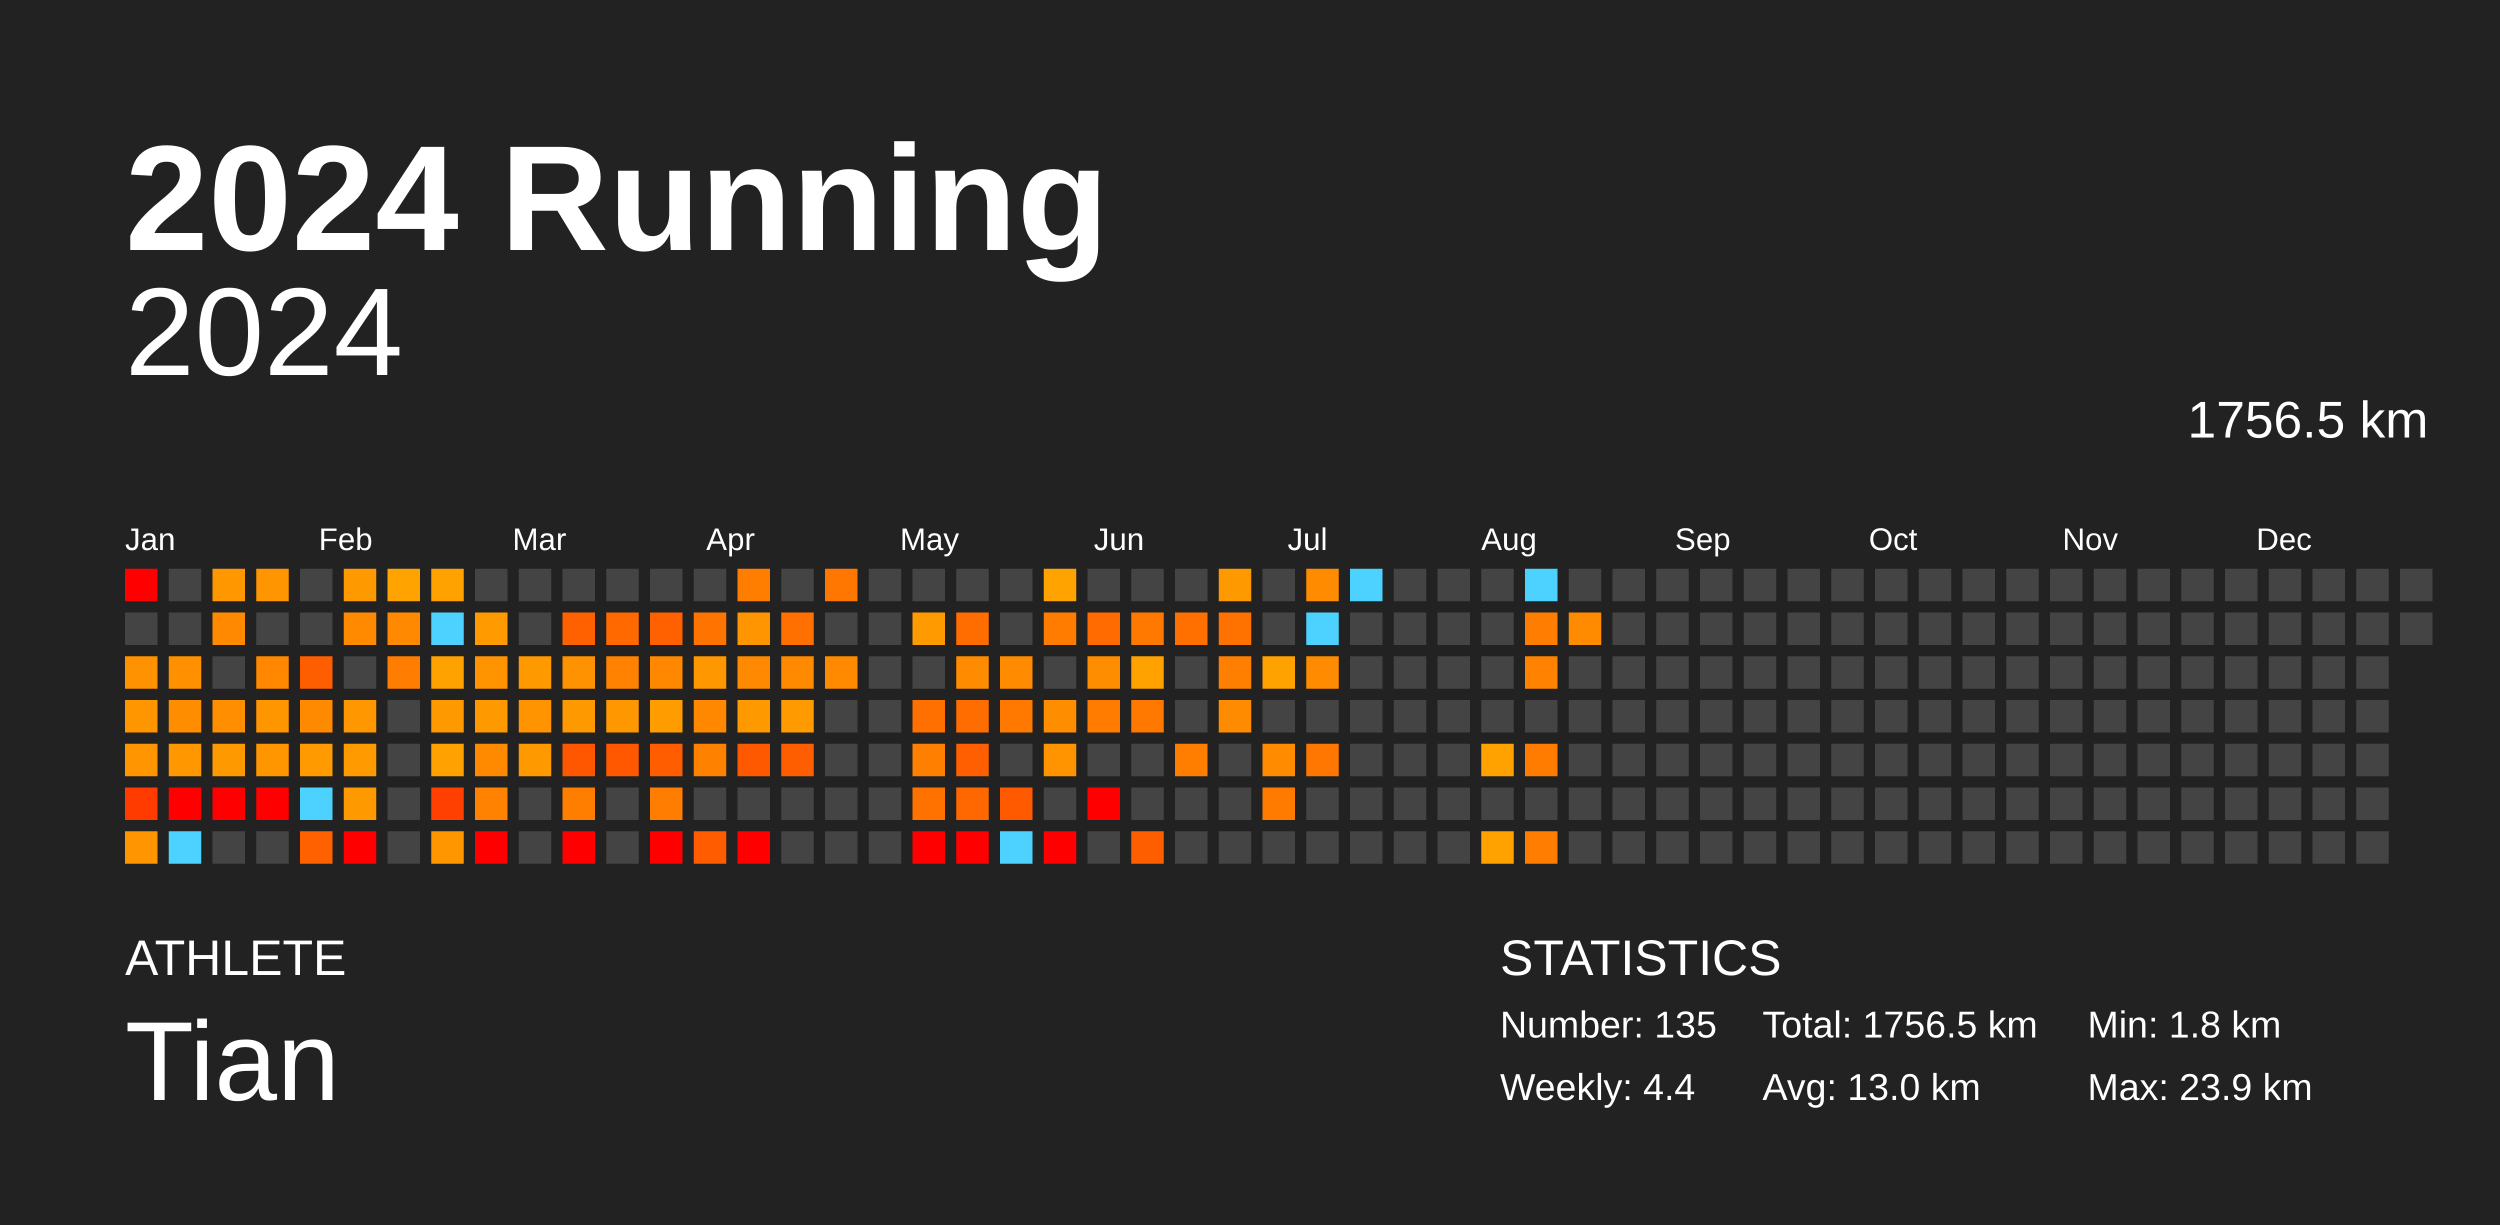
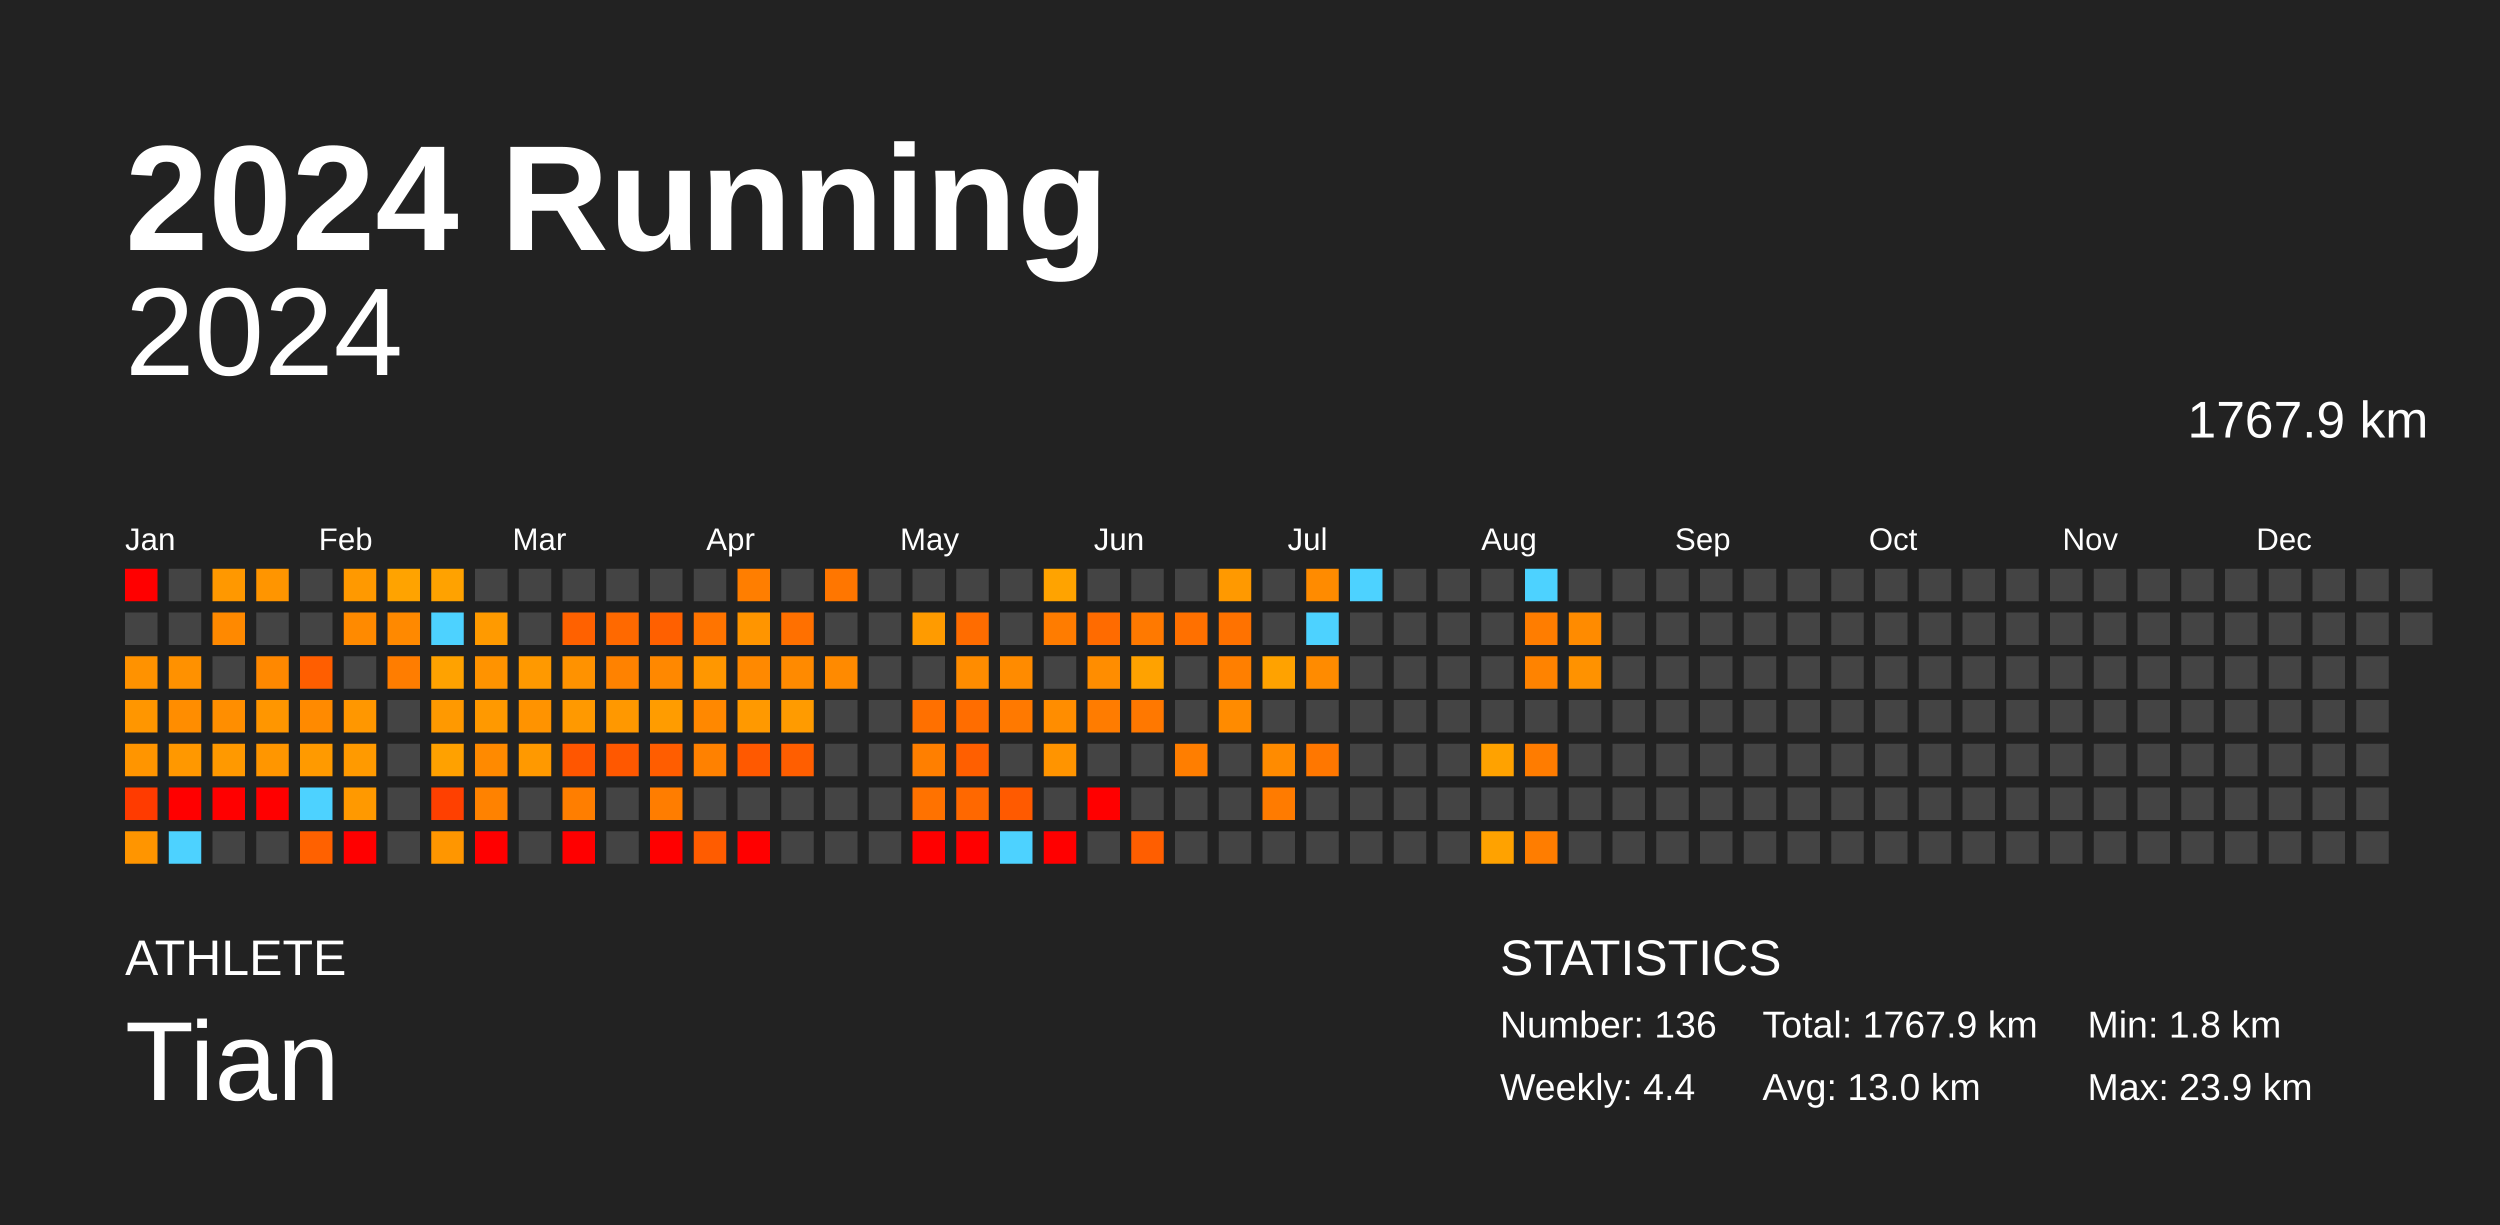
<svg xmlns="http://www.w3.org/2000/svg" baseProfile="full" height="98mm" version="1.1" viewBox="0,0,200,98" width="200mm">
  <defs />
  <rect fill="#222222" height="98" width="200" x="0" y="0" />
  <text fill="#FFFFFF" style="font-size:12px; font-family:Arial; font-weight:bold;" x="10" y="20">2024 Running</text>
  <text fill="#FFFFFF" style="font-size:4px; font-family:Arial" x="10" y="78">ATHLETE</text>
  <text fill="#FFFFFF" style="font-size:9px; font-family:Arial" x="10" y="88">Tian</text>
  <text fill="#FFFFFF" style="font-size:4px; font-family:Arial" x="120" y="78">STATISTICS</text>
-   <text fill="#FFFFFF" style="font-size:3px; font-family:Arial" x="120" y="83">Number: 135</text>
+   <text fill="#FFFFFF" style="font-size:3px; font-family:Arial" x="120" y="83">Number: 136</text>
  <text fill="#FFFFFF" style="font-size:3px; font-family:Arial" x="120" y="88">Weekly: 4.4</text>
-   <text fill="#FFFFFF" style="font-size:3px; font-family:Arial" x="141" y="83">Total: 1756.5 km</text>
+   <text fill="#FFFFFF" style="font-size:3px; font-family:Arial" x="141" y="83">Total: 1767.9 km</text>
  <text fill="#FFFFFF" style="font-size:3px; font-family:Arial" x="141" y="88">Avg: 13.0 km</text>
  <text fill="#FFFFFF" style="font-size:3px; font-family:Arial" x="167" y="83">Min: 1.8 km</text>
  <text fill="#FFFFFF" style="font-size:3px; font-family:Arial" x="167" y="88">Max: 23.9 km</text>
  <text alignment-baseline="hanging" fill="#FFFFFF" style="font-size:10.0px; font-family:Arial;" x="10" y="30">2024</text>
-   <text alignment-baseline="hanging" fill="#FFFFFF" style="font-size:4.125px; font-family:Arial;" x="175" y="35">1756.5 km</text>
+   <text alignment-baseline="hanging" fill="#FFFFFF" style="font-size:4.125px; font-family:Arial;" x="175" y="35">1767.9 km</text>
  <text fill="#FFFFFF" style="font-size:2.5px; font-family:Arial" x="10.0" y="44">Jan</text>
  <text fill="#FFFFFF" style="font-size:2.5px; font-family:Arial" x="25.5" y="44">Feb</text>
  <text fill="#FFFFFF" style="font-size:2.5px; font-family:Arial" x="41.0" y="44">Mar</text>
  <text fill="#FFFFFF" style="font-size:2.5px; font-family:Arial" x="56.5" y="44">Apr</text>
  <text fill="#FFFFFF" style="font-size:2.5px; font-family:Arial" x="72.0" y="44">May</text>
  <text fill="#FFFFFF" style="font-size:2.5px; font-family:Arial" x="87.5" y="44">Jun</text>
  <text fill="#FFFFFF" style="font-size:2.5px; font-family:Arial" x="103.0" y="44">Jul</text>
  <text fill="#FFFFFF" style="font-size:2.5px; font-family:Arial" x="118.5" y="44">Aug</text>
  <text fill="#FFFFFF" style="font-size:2.5px; font-family:Arial" x="134.0" y="44">Sep</text>
  <text fill="#FFFFFF" style="font-size:2.5px; font-family:Arial" x="149.5" y="44">Oct</text>
  <text fill="#FFFFFF" style="font-size:2.5px; font-family:Arial" x="165.0" y="44">Nov</text>
  <text fill="#FFFFFF" style="font-size:2.5px; font-family:Arial" x="180.5" y="44">Dec</text>
  <rect fill="red" height="2.6" width="2.6" x="10.0" y="45.5" />
  <rect fill="#444444" height="2.6" width="2.6" x="10.0" y="49.0" />
  <rect fill="#ff9200" height="2.6" width="2.6" x="10.0" y="52.5" />
  <rect fill="#ff9600" height="2.6" width="2.6" x="10.0" y="56.0" />
  <rect fill="#ff9500" height="2.6" width="2.6" x="10.0" y="59.5" />
  <rect fill="#ff3b00" height="2.6" width="2.6" x="10.0" y="63.0" />
  <rect fill="#ff9500" height="2.6" width="2.6" x="10.0" y="66.5" />
  <rect fill="#444444" height="2.6" width="2.6" x="13.5" y="45.5" />
  <rect fill="#444444" height="2.6" width="2.6" x="13.5" y="49.0" />
  <rect fill="#ff9100" height="2.6" width="2.6" x="13.5" y="52.5" />
  <rect fill="#ff8d00" height="2.6" width="2.6" x="13.5" y="56.0" />
  <rect fill="#ff9800" height="2.6" width="2.6" x="13.5" y="59.5" />
  <rect fill="red" height="2.6" width="2.6" x="13.5" y="63.0" />
  <rect fill="#4dd2ff" height="2.6" width="2.6" x="13.5" y="66.5" />
  <rect fill="#ff9800" height="2.6" width="2.6" x="17.0" y="45.5" />
  <rect fill="#ff8900" height="2.6" width="2.6" x="17.0" y="49.0" />
  <rect fill="#444444" height="2.6" width="2.6" x="17.0" y="52.5" />
  <rect fill="#ff8e00" height="2.6" width="2.6" x="17.0" y="56.0" />
  <rect fill="#ff9900" height="2.6" width="2.6" x="17.0" y="59.5" />
  <rect fill="red" height="2.6" width="2.6" x="17.0" y="63.0" />
  <rect fill="#444444" height="2.6" width="2.6" x="17.0" y="66.5" />
  <rect fill="#ff9500" height="2.6" width="2.6" x="20.5" y="45.5" />
  <rect fill="#444444" height="2.6" width="2.6" x="20.5" y="49.0" />
  <rect fill="#ff8800" height="2.6" width="2.6" x="20.5" y="52.5" />
  <rect fill="#ff9600" height="2.6" width="2.6" x="20.5" y="56.0" />
  <rect fill="#ff9600" height="2.6" width="2.6" x="20.5" y="59.5" />
  <rect fill="red" height="2.6" width="2.6" x="20.5" y="63.0" />
  <rect fill="#444444" height="2.6" width="2.6" x="20.5" y="66.5" />
  <rect fill="#444444" height="2.6" width="2.6" x="24.0" y="45.5" />
  <rect fill="#444444" height="2.6" width="2.6" x="24.0" y="49.0" />
  <rect fill="#ff5e00" height="2.6" width="2.6" x="24.0" y="52.5" />
  <rect fill="#ff8a00" height="2.6" width="2.6" x="24.0" y="56.0" />
  <rect fill="#ff9a00" height="2.6" width="2.6" x="24.0" y="59.5" />
  <rect fill="#4dd2ff" height="2.6" width="2.6" x="24.0" y="63.0" />
  <rect fill="#ff6100" height="2.6" width="2.6" x="24.0" y="66.5" />
  <rect fill="#ff9900" height="2.6" width="2.6" x="27.5" y="45.5" />
  <rect fill="#ff8a00" height="2.6" width="2.6" x="27.5" y="49.0" />
  <rect fill="#444444" height="2.6" width="2.6" x="27.5" y="52.5" />
  <rect fill="#ff9700" height="2.6" width="2.6" x="27.5" y="56.0" />
  <rect fill="#ff9a00" height="2.6" width="2.6" x="27.5" y="59.5" />
  <rect fill="#ff9900" height="2.6" width="2.6" x="27.5" y="63.0" />
  <rect fill="red" height="2.6" width="2.6" x="27.5" y="66.5" />
  <rect fill="#ffa300" height="2.6" width="2.6" x="31.0" y="45.5" />
  <rect fill="#ff8900" height="2.6" width="2.6" x="31.0" y="49.0" />
  <rect fill="#ff7d00" height="2.6" width="2.6" x="31.0" y="52.5" />
  <rect fill="#444444" height="2.6" width="2.6" x="31.0" y="56.0" />
  <rect fill="#444444" height="2.6" width="2.6" x="31.0" y="59.5" />
  <rect fill="#444444" height="2.6" width="2.6" x="31.0" y="63.0" />
  <rect fill="#444444" height="2.6" width="2.6" x="31.0" y="66.5" />
  <rect fill="#ffa200" height="2.6" width="2.6" x="34.5" y="45.5" />
  <rect fill="#4dd2ff" height="2.6" width="2.6" x="34.5" y="49.0" />
  <rect fill="#ffa200" height="2.6" width="2.6" x="34.5" y="52.5" />
  <rect fill="#ff9900" height="2.6" width="2.6" x="34.5" y="56.0" />
  <rect fill="#ffa100" height="2.6" width="2.6" x="34.5" y="59.5" />
  <rect fill="#ff4000" height="2.6" width="2.6" x="34.5" y="63.0" />
  <rect fill="#ff9600" height="2.6" width="2.6" x="34.5" y="66.5" />
  <rect fill="#444444" height="2.6" width="2.6" x="38.0" y="45.5" />
  <rect fill="#ff9a00" height="2.6" width="2.6" x="38.0" y="49.0" />
  <rect fill="#ff9300" height="2.6" width="2.6" x="38.0" y="52.5" />
  <rect fill="#ff9900" height="2.6" width="2.6" x="38.0" y="56.0" />
  <rect fill="#ff8a00" height="2.6" width="2.6" x="38.0" y="59.5" />
  <rect fill="#ff8200" height="2.6" width="2.6" x="38.0" y="63.0" />
  <rect fill="red" height="2.6" width="2.6" x="38.0" y="66.5" />
  <rect fill="#444444" height="2.6" width="2.6" x="41.5" y="45.5" />
  <rect fill="#444444" height="2.6" width="2.6" x="41.5" y="49.0" />
  <rect fill="#ff9900" height="2.6" width="2.6" x="41.5" y="52.5" />
  <rect fill="#ff9300" height="2.6" width="2.6" x="41.5" y="56.0" />
  <rect fill="#ff9900" height="2.6" width="2.6" x="41.5" y="59.5" />
  <rect fill="#444444" height="2.6" width="2.6" x="41.5" y="63.0" />
  <rect fill="#444444" height="2.6" width="2.6" x="41.5" y="66.5" />
  <rect fill="#444444" height="2.6" width="2.6" x="45.0" y="45.5" />
  <rect fill="#ff6100" height="2.6" width="2.6" x="45.0" y="49.0" />
  <rect fill="#ff9200" height="2.6" width="2.6" x="45.0" y="52.5" />
  <rect fill="#ff9900" height="2.6" width="2.6" x="45.0" y="56.0" />
  <rect fill="#ff5600" height="2.6" width="2.6" x="45.0" y="59.5" />
  <rect fill="#ff7e00" height="2.6" width="2.6" x="45.0" y="63.0" />
  <rect fill="red" height="2.6" width="2.6" x="45.0" y="66.5" />
  <rect fill="#444444" height="2.6" width="2.6" x="48.5" y="45.5" />
  <rect fill="#ff6900" height="2.6" width="2.6" x="48.5" y="49.0" />
  <rect fill="#ff8200" height="2.6" width="2.6" x="48.5" y="52.5" />
  <rect fill="#ff9800" height="2.6" width="2.6" x="48.5" y="56.0" />
  <rect fill="#ff5800" height="2.6" width="2.6" x="48.5" y="59.5" />
  <rect fill="#444444" height="2.6" width="2.6" x="48.5" y="63.0" />
  <rect fill="#444444" height="2.6" width="2.6" x="48.5" y="66.5" />
  <rect fill="#444444" height="2.6" width="2.6" x="52.0" y="45.5" />
  <rect fill="#ff6000" height="2.6" width="2.6" x="52.0" y="49.0" />
  <rect fill="#ff8800" height="2.6" width="2.6" x="52.0" y="52.5" />
  <rect fill="#ff9c00" height="2.6" width="2.6" x="52.0" y="56.0" />
  <rect fill="#ff5d00" height="2.6" width="2.6" x="52.0" y="59.5" />
  <rect fill="#ff7d00" height="2.6" width="2.6" x="52.0" y="63.0" />
  <rect fill="red" height="2.6" width="2.6" x="52.0" y="66.5" />
  <rect fill="#444444" height="2.6" width="2.6" x="55.5" y="45.5" />
  <rect fill="#ff7400" height="2.6" width="2.6" x="55.5" y="49.0" />
  <rect fill="#ff9700" height="2.6" width="2.6" x="55.5" y="52.5" />
  <rect fill="#ff8800" height="2.6" width="2.6" x="55.5" y="56.0" />
  <rect fill="#ff8100" height="2.6" width="2.6" x="55.5" y="59.5" />
  <rect fill="#444444" height="2.6" width="2.6" x="55.5" y="63.0" />
  <rect fill="#ff5c00" height="2.6" width="2.6" x="55.5" y="66.5" />
  <rect fill="#ff7e00" height="2.6" width="2.6" x="59.0" y="45.5" />
  <rect fill="#ff9500" height="2.6" width="2.6" x="59.0" y="49.0" />
  <rect fill="#ff8900" height="2.6" width="2.6" x="59.0" y="52.5" />
  <rect fill="#ff9900" height="2.6" width="2.6" x="59.0" y="56.0" />
  <rect fill="#ff5900" height="2.6" width="2.6" x="59.0" y="59.5" />
  <rect fill="#444444" height="2.6" width="2.6" x="59.0" y="63.0" />
  <rect fill="red" height="2.6" width="2.6" x="59.0" y="66.5" />
  <rect fill="#444444" height="2.6" width="2.6" x="62.5" y="45.5" />
  <rect fill="#ff7000" height="2.6" width="2.6" x="62.5" y="49.0" />
  <rect fill="#ff8a00" height="2.6" width="2.6" x="62.5" y="52.5" />
  <rect fill="#ff9b00" height="2.6" width="2.6" x="62.5" y="56.0" />
  <rect fill="#ff5e00" height="2.6" width="2.6" x="62.5" y="59.5" />
  <rect fill="#444444" height="2.6" width="2.6" x="62.5" y="63.0" />
  <rect fill="#444444" height="2.6" width="2.6" x="62.5" y="66.5" />
  <rect fill="#ff7600" height="2.6" width="2.6" x="66.0" y="45.5" />
  <rect fill="#444444" height="2.6" width="2.6" x="66.0" y="49.0" />
  <rect fill="#ff8a00" height="2.6" width="2.6" x="66.0" y="52.5" />
  <rect fill="#444444" height="2.6" width="2.6" x="66.0" y="56.0" />
  <rect fill="#444444" height="2.6" width="2.6" x="66.0" y="59.5" />
  <rect fill="#444444" height="2.6" width="2.6" x="66.0" y="63.0" />
  <rect fill="#444444" height="2.6" width="2.6" x="66.0" y="66.5" />
  <rect fill="#444444" height="2.6" width="2.6" x="69.5" y="45.5" />
  <rect fill="#444444" height="2.6" width="2.6" x="69.5" y="49.0" />
  <rect fill="#444444" height="2.6" width="2.6" x="69.5" y="52.5" />
  <rect fill="#444444" height="2.6" width="2.6" x="69.5" y="56.0" />
  <rect fill="#444444" height="2.6" width="2.6" x="69.5" y="59.5" />
  <rect fill="#444444" height="2.6" width="2.6" x="69.5" y="63.0" />
  <rect fill="#444444" height="2.6" width="2.6" x="69.5" y="66.5" />
  <rect fill="#444444" height="2.6" width="2.6" x="73.0" y="45.5" />
  <rect fill="#ff9b00" height="2.6" width="2.6" x="73.0" y="49.0" />
  <rect fill="#444444" height="2.6" width="2.6" x="73.0" y="52.5" />
  <rect fill="#ff7000" height="2.6" width="2.6" x="73.0" y="56.0" />
  <rect fill="#ff7f00" height="2.6" width="2.6" x="73.0" y="59.5" />
  <rect fill="#ff7200" height="2.6" width="2.6" x="73.0" y="63.0" />
  <rect fill="red" height="2.6" width="2.6" x="73.0" y="66.5" />
  <rect fill="#444444" height="2.6" width="2.6" x="76.5" y="45.5" />
  <rect fill="#ff6c00" height="2.6" width="2.6" x="76.5" y="49.0" />
  <rect fill="#ff8c00" height="2.6" width="2.6" x="76.5" y="52.5" />
  <rect fill="#ff6d00" height="2.6" width="2.6" x="76.5" y="56.0" />
  <rect fill="#ff5f00" height="2.6" width="2.6" x="76.5" y="59.5" />
  <rect fill="#ff6800" height="2.6" width="2.6" x="76.5" y="63.0" />
  <rect fill="red" height="2.6" width="2.6" x="76.5" y="66.5" />
  <rect fill="#444444" height="2.6" width="2.6" x="80.0" y="45.5" />
  <rect fill="#444444" height="2.6" width="2.6" x="80.0" y="49.0" />
  <rect fill="#ff8b00" height="2.6" width="2.6" x="80.0" y="52.5" />
  <rect fill="#ff7900" height="2.6" width="2.6" x="80.0" y="56.0" />
  <rect fill="#444444" height="2.6" width="2.6" x="80.0" y="59.5" />
  <rect fill="#ff5a00" height="2.6" width="2.6" x="80.0" y="63.0" />
  <rect fill="#4dd2ff" height="2.6" width="2.6" x="80.0" y="66.5" />
  <rect fill="#ffa300" height="2.6" width="2.6" x="83.5" y="45.5" />
  <rect fill="#ff7c00" height="2.6" width="2.6" x="83.5" y="49.0" />
  <rect fill="#444444" height="2.6" width="2.6" x="83.5" y="52.5" />
  <rect fill="#ff8d00" height="2.6" width="2.6" x="83.5" y="56.0" />
  <rect fill="#ff9400" height="2.6" width="2.6" x="83.5" y="59.5" />
  <rect fill="#444444" height="2.6" width="2.6" x="83.5" y="63.0" />
  <rect fill="red" height="2.6" width="2.6" x="83.5" y="66.5" />
  <rect fill="#444444" height="2.6" width="2.6" x="87.0" y="45.5" />
  <rect fill="#ff6b00" height="2.6" width="2.6" x="87.0" y="49.0" />
  <rect fill="#ff8d00" height="2.6" width="2.6" x="87.0" y="52.5" />
  <rect fill="#ff7c00" height="2.6" width="2.6" x="87.0" y="56.0" />
  <rect fill="#444444" height="2.6" width="2.6" x="87.0" y="59.5" />
  <rect fill="red" height="2.6" width="2.6" x="87.0" y="63.0" />
  <rect fill="#444444" height="2.6" width="2.6" x="87.0" y="66.5" />
  <rect fill="#444444" height="2.6" width="2.6" x="90.5" y="45.5" />
  <rect fill="#ff7900" height="2.6" width="2.6" x="90.5" y="49.0" />
  <rect fill="#ffa200" height="2.6" width="2.6" x="90.5" y="52.5" />
  <rect fill="#ff7800" height="2.6" width="2.6" x="90.5" y="56.0" />
  <rect fill="#444444" height="2.6" width="2.6" x="90.5" y="59.5" />
  <rect fill="#444444" height="2.6" width="2.6" x="90.5" y="63.0" />
  <rect fill="#ff5e00" height="2.6" width="2.6" x="90.5" y="66.5" />
  <rect fill="#444444" height="2.6" width="2.6" x="94.0" y="45.5" />
  <rect fill="#ff7000" height="2.6" width="2.6" x="94.0" y="49.0" />
  <rect fill="#444444" height="2.6" width="2.6" x="94.0" y="52.5" />
  <rect fill="#444444" height="2.6" width="2.6" x="94.0" y="56.0" />
  <rect fill="#ff7e00" height="2.6" width="2.6" x="94.0" y="59.5" />
  <rect fill="#444444" height="2.6" width="2.6" x="94.0" y="63.0" />
  <rect fill="#444444" height="2.6" width="2.6" x="94.0" y="66.5" />
  <rect fill="#ff9900" height="2.6" width="2.6" x="97.5" y="45.5" />
  <rect fill="#ff7200" height="2.6" width="2.6" x="97.5" y="49.0" />
  <rect fill="#ff7f00" height="2.6" width="2.6" x="97.5" y="52.5" />
  <rect fill="#ff8b00" height="2.6" width="2.6" x="97.5" y="56.0" />
  <rect fill="#444444" height="2.6" width="2.6" x="97.5" y="59.5" />
  <rect fill="#444444" height="2.6" width="2.6" x="97.5" y="63.0" />
  <rect fill="#444444" height="2.6" width="2.6" x="97.5" y="66.5" />
  <rect fill="#444444" height="2.6" width="2.6" x="101.0" y="45.5" />
  <rect fill="#444444" height="2.6" width="2.6" x="101.0" y="49.0" />
  <rect fill="#ffa200" height="2.6" width="2.6" x="101.0" y="52.5" />
  <rect fill="#444444" height="2.6" width="2.6" x="101.0" y="56.0" />
  <rect fill="#ff8b00" height="2.6" width="2.6" x="101.0" y="59.5" />
  <rect fill="#ff7b00" height="2.6" width="2.6" x="101.0" y="63.0" />
  <rect fill="#444444" height="2.6" width="2.6" x="101.0" y="66.5" />
  <rect fill="#ff8b00" height="2.6" width="2.6" x="104.5" y="45.5" />
  <rect fill="#4dd2ff" height="2.6" width="2.6" x="104.5" y="49.0" />
  <rect fill="#ff8b00" height="2.6" width="2.6" x="104.5" y="52.5" />
  <rect fill="#444444" height="2.6" width="2.6" x="104.5" y="56.0" />
  <rect fill="#ff7700" height="2.6" width="2.6" x="104.5" y="59.5" />
  <rect fill="#444444" height="2.6" width="2.6" x="104.5" y="63.0" />
  <rect fill="#444444" height="2.6" width="2.6" x="104.5" y="66.5" />
  <rect fill="#4dd2ff" height="2.6" width="2.6" x="108.0" y="45.5" />
  <rect fill="#444444" height="2.6" width="2.6" x="108.0" y="49.0" />
  <rect fill="#444444" height="2.6" width="2.6" x="108.0" y="52.5" />
  <rect fill="#444444" height="2.6" width="2.6" x="108.0" y="56.0" />
  <rect fill="#444444" height="2.6" width="2.6" x="108.0" y="59.5" />
  <rect fill="#444444" height="2.6" width="2.6" x="108.0" y="63.0" />
  <rect fill="#444444" height="2.6" width="2.6" x="108.0" y="66.5" />
  <rect fill="#444444" height="2.6" width="2.6" x="111.5" y="45.5" />
  <rect fill="#444444" height="2.6" width="2.6" x="111.5" y="49.0" />
  <rect fill="#444444" height="2.6" width="2.6" x="111.5" y="52.5" />
  <rect fill="#444444" height="2.6" width="2.6" x="111.5" y="56.0" />
  <rect fill="#444444" height="2.6" width="2.6" x="111.5" y="59.5" />
  <rect fill="#444444" height="2.6" width="2.6" x="111.5" y="63.0" />
  <rect fill="#444444" height="2.6" width="2.6" x="111.5" y="66.5" />
  <rect fill="#444444" height="2.6" width="2.6" x="115.0" y="45.5" />
  <rect fill="#444444" height="2.6" width="2.6" x="115.0" y="49.0" />
  <rect fill="#444444" height="2.6" width="2.6" x="115.0" y="52.5" />
  <rect fill="#444444" height="2.6" width="2.6" x="115.0" y="56.0" />
  <rect fill="#444444" height="2.6" width="2.6" x="115.0" y="59.5" />
  <rect fill="#444444" height="2.6" width="2.6" x="115.0" y="63.0" />
  <rect fill="#444444" height="2.6" width="2.6" x="115.0" y="66.5" />
  <rect fill="#444444" height="2.6" width="2.6" x="118.5" y="45.5" />
  <rect fill="#444444" height="2.6" width="2.6" x="118.5" y="49.0" />
  <rect fill="#444444" height="2.6" width="2.6" x="118.5" y="52.5" />
  <rect fill="#444444" height="2.6" width="2.6" x="118.5" y="56.0" />
  <rect fill="#ffa200" height="2.6" width="2.6" x="118.5" y="59.5" />
  <rect fill="#444444" height="2.6" width="2.6" x="118.5" y="63.0" />
  <rect fill="#ffa200" height="2.6" width="2.6" x="118.5" y="66.5" />
  <rect fill="#4dd2ff" height="2.6" width="2.6" x="122.0" y="45.5" />
  <rect fill="#ff7d00" height="2.6" width="2.6" x="122.0" y="49.0" />
  <rect fill="#ff8300" height="2.6" width="2.6" x="122.0" y="52.5" />
  <rect fill="#444444" height="2.6" width="2.6" x="122.0" y="56.0" />
  <rect fill="#ff7c00" height="2.6" width="2.6" x="122.0" y="59.5" />
  <rect fill="#444444" height="2.6" width="2.6" x="122.0" y="63.0" />
  <rect fill="#ff7d00" height="2.6" width="2.6" x="122.0" y="66.5" />
  <rect fill="#444444" height="2.6" width="2.6" x="125.5" y="45.5" />
  <rect fill="#ff8b00" height="2.6" width="2.6" x="125.5" y="49.0" />
-   <rect fill="#444444" height="2.6" width="2.6" x="125.5" y="52.5" />
+   <rect fill="#ff9200" height="2.6" width="2.6" x="125.5" y="52.5" />
  <rect fill="#444444" height="2.6" width="2.6" x="125.5" y="56.0" />
  <rect fill="#444444" height="2.6" width="2.6" x="125.5" y="59.5" />
  <rect fill="#444444" height="2.6" width="2.6" x="125.5" y="63.0" />
  <rect fill="#444444" height="2.6" width="2.6" x="125.5" y="66.5" />
  <rect fill="#444444" height="2.6" width="2.6" x="129.0" y="45.5" />
  <rect fill="#444444" height="2.6" width="2.6" x="129.0" y="49.0" />
  <rect fill="#444444" height="2.6" width="2.6" x="129.0" y="52.5" />
  <rect fill="#444444" height="2.6" width="2.6" x="129.0" y="56.0" />
  <rect fill="#444444" height="2.6" width="2.6" x="129.0" y="59.5" />
  <rect fill="#444444" height="2.6" width="2.6" x="129.0" y="63.0" />
  <rect fill="#444444" height="2.6" width="2.6" x="129.0" y="66.5" />
  <rect fill="#444444" height="2.6" width="2.6" x="132.5" y="45.5" />
  <rect fill="#444444" height="2.6" width="2.6" x="132.5" y="49.0" />
  <rect fill="#444444" height="2.6" width="2.6" x="132.5" y="52.5" />
  <rect fill="#444444" height="2.6" width="2.6" x="132.5" y="56.0" />
  <rect fill="#444444" height="2.6" width="2.6" x="132.5" y="59.5" />
  <rect fill="#444444" height="2.6" width="2.6" x="132.5" y="63.0" />
  <rect fill="#444444" height="2.6" width="2.6" x="132.5" y="66.5" />
  <rect fill="#444444" height="2.6" width="2.6" x="136.0" y="45.5" />
  <rect fill="#444444" height="2.6" width="2.6" x="136.0" y="49.0" />
  <rect fill="#444444" height="2.6" width="2.6" x="136.0" y="52.5" />
  <rect fill="#444444" height="2.6" width="2.6" x="136.0" y="56.0" />
  <rect fill="#444444" height="2.6" width="2.6" x="136.0" y="59.5" />
  <rect fill="#444444" height="2.6" width="2.6" x="136.0" y="63.0" />
  <rect fill="#444444" height="2.6" width="2.6" x="136.0" y="66.5" />
  <rect fill="#444444" height="2.6" width="2.6" x="139.5" y="45.5" />
  <rect fill="#444444" height="2.6" width="2.6" x="139.5" y="49.0" />
  <rect fill="#444444" height="2.6" width="2.6" x="139.5" y="52.5" />
  <rect fill="#444444" height="2.6" width="2.6" x="139.5" y="56.0" />
  <rect fill="#444444" height="2.6" width="2.6" x="139.5" y="59.5" />
  <rect fill="#444444" height="2.6" width="2.6" x="139.5" y="63.0" />
  <rect fill="#444444" height="2.6" width="2.6" x="139.5" y="66.5" />
  <rect fill="#444444" height="2.6" width="2.6" x="143.0" y="45.5" />
  <rect fill="#444444" height="2.6" width="2.6" x="143.0" y="49.0" />
  <rect fill="#444444" height="2.6" width="2.6" x="143.0" y="52.5" />
  <rect fill="#444444" height="2.6" width="2.6" x="143.0" y="56.0" />
  <rect fill="#444444" height="2.6" width="2.6" x="143.0" y="59.5" />
  <rect fill="#444444" height="2.6" width="2.6" x="143.0" y="63.0" />
  <rect fill="#444444" height="2.6" width="2.6" x="143.0" y="66.5" />
  <rect fill="#444444" height="2.6" width="2.6" x="146.5" y="45.5" />
  <rect fill="#444444" height="2.6" width="2.6" x="146.5" y="49.0" />
  <rect fill="#444444" height="2.6" width="2.6" x="146.5" y="52.5" />
  <rect fill="#444444" height="2.6" width="2.6" x="146.5" y="56.0" />
  <rect fill="#444444" height="2.6" width="2.6" x="146.5" y="59.5" />
  <rect fill="#444444" height="2.6" width="2.6" x="146.5" y="63.0" />
  <rect fill="#444444" height="2.6" width="2.6" x="146.5" y="66.5" />
  <rect fill="#444444" height="2.6" width="2.6" x="150.0" y="45.5" />
  <rect fill="#444444" height="2.6" width="2.6" x="150.0" y="49.0" />
  <rect fill="#444444" height="2.6" width="2.6" x="150.0" y="52.5" />
  <rect fill="#444444" height="2.6" width="2.6" x="150.0" y="56.0" />
  <rect fill="#444444" height="2.6" width="2.6" x="150.0" y="59.5" />
  <rect fill="#444444" height="2.6" width="2.6" x="150.0" y="63.0" />
  <rect fill="#444444" height="2.6" width="2.6" x="150.0" y="66.5" />
  <rect fill="#444444" height="2.6" width="2.6" x="153.5" y="45.5" />
  <rect fill="#444444" height="2.6" width="2.6" x="153.5" y="49.0" />
  <rect fill="#444444" height="2.6" width="2.6" x="153.5" y="52.5" />
  <rect fill="#444444" height="2.6" width="2.6" x="153.5" y="56.0" />
  <rect fill="#444444" height="2.6" width="2.6" x="153.5" y="59.5" />
  <rect fill="#444444" height="2.6" width="2.6" x="153.5" y="63.0" />
  <rect fill="#444444" height="2.6" width="2.6" x="153.5" y="66.5" />
  <rect fill="#444444" height="2.6" width="2.6" x="157.0" y="45.5" />
  <rect fill="#444444" height="2.6" width="2.6" x="157.0" y="49.0" />
  <rect fill="#444444" height="2.6" width="2.6" x="157.0" y="52.5" />
  <rect fill="#444444" height="2.6" width="2.6" x="157.0" y="56.0" />
  <rect fill="#444444" height="2.6" width="2.6" x="157.0" y="59.5" />
  <rect fill="#444444" height="2.6" width="2.6" x="157.0" y="63.0" />
  <rect fill="#444444" height="2.6" width="2.6" x="157.0" y="66.5" />
  <rect fill="#444444" height="2.6" width="2.6" x="160.5" y="45.5" />
  <rect fill="#444444" height="2.6" width="2.6" x="160.5" y="49.0" />
  <rect fill="#444444" height="2.6" width="2.6" x="160.5" y="52.5" />
  <rect fill="#444444" height="2.6" width="2.6" x="160.5" y="56.0" />
  <rect fill="#444444" height="2.6" width="2.6" x="160.5" y="59.5" />
  <rect fill="#444444" height="2.6" width="2.6" x="160.5" y="63.0" />
  <rect fill="#444444" height="2.6" width="2.6" x="160.5" y="66.5" />
  <rect fill="#444444" height="2.6" width="2.6" x="164.0" y="45.5" />
  <rect fill="#444444" height="2.6" width="2.6" x="164.0" y="49.0" />
  <rect fill="#444444" height="2.6" width="2.6" x="164.0" y="52.5" />
  <rect fill="#444444" height="2.6" width="2.6" x="164.0" y="56.0" />
  <rect fill="#444444" height="2.6" width="2.6" x="164.0" y="59.5" />
  <rect fill="#444444" height="2.6" width="2.6" x="164.0" y="63.0" />
  <rect fill="#444444" height="2.6" width="2.6" x="164.0" y="66.5" />
  <rect fill="#444444" height="2.6" width="2.6" x="167.5" y="45.5" />
  <rect fill="#444444" height="2.6" width="2.6" x="167.5" y="49.0" />
  <rect fill="#444444" height="2.6" width="2.6" x="167.5" y="52.5" />
  <rect fill="#444444" height="2.6" width="2.6" x="167.5" y="56.0" />
  <rect fill="#444444" height="2.6" width="2.6" x="167.5" y="59.5" />
  <rect fill="#444444" height="2.6" width="2.6" x="167.5" y="63.0" />
  <rect fill="#444444" height="2.6" width="2.6" x="167.5" y="66.5" />
  <rect fill="#444444" height="2.6" width="2.6" x="171.0" y="45.5" />
  <rect fill="#444444" height="2.6" width="2.6" x="171.0" y="49.0" />
  <rect fill="#444444" height="2.6" width="2.6" x="171.0" y="52.5" />
  <rect fill="#444444" height="2.6" width="2.6" x="171.0" y="56.0" />
  <rect fill="#444444" height="2.6" width="2.6" x="171.0" y="59.5" />
  <rect fill="#444444" height="2.6" width="2.6" x="171.0" y="63.0" />
  <rect fill="#444444" height="2.6" width="2.6" x="171.0" y="66.5" />
  <rect fill="#444444" height="2.6" width="2.6" x="174.5" y="45.5" />
  <rect fill="#444444" height="2.6" width="2.6" x="174.5" y="49.0" />
  <rect fill="#444444" height="2.6" width="2.6" x="174.5" y="52.5" />
  <rect fill="#444444" height="2.6" width="2.6" x="174.5" y="56.0" />
  <rect fill="#444444" height="2.6" width="2.6" x="174.5" y="59.5" />
  <rect fill="#444444" height="2.6" width="2.6" x="174.5" y="63.0" />
  <rect fill="#444444" height="2.6" width="2.6" x="174.5" y="66.5" />
  <rect fill="#444444" height="2.6" width="2.6" x="178.0" y="45.5" />
  <rect fill="#444444" height="2.6" width="2.6" x="178.0" y="49.0" />
  <rect fill="#444444" height="2.6" width="2.6" x="178.0" y="52.5" />
  <rect fill="#444444" height="2.6" width="2.6" x="178.0" y="56.0" />
  <rect fill="#444444" height="2.6" width="2.6" x="178.0" y="59.5" />
  <rect fill="#444444" height="2.6" width="2.6" x="178.0" y="63.0" />
  <rect fill="#444444" height="2.6" width="2.6" x="178.0" y="66.5" />
  <rect fill="#444444" height="2.6" width="2.6" x="181.5" y="45.5" />
  <rect fill="#444444" height="2.6" width="2.6" x="181.5" y="49.0" />
  <rect fill="#444444" height="2.6" width="2.6" x="181.5" y="52.5" />
  <rect fill="#444444" height="2.6" width="2.6" x="181.5" y="56.0" />
  <rect fill="#444444" height="2.6" width="2.6" x="181.5" y="59.5" />
  <rect fill="#444444" height="2.6" width="2.6" x="181.5" y="63.0" />
  <rect fill="#444444" height="2.6" width="2.6" x="181.5" y="66.5" />
  <rect fill="#444444" height="2.6" width="2.6" x="185.0" y="45.5" />
  <rect fill="#444444" height="2.6" width="2.6" x="185.0" y="49.0" />
  <rect fill="#444444" height="2.6" width="2.6" x="185.0" y="52.5" />
  <rect fill="#444444" height="2.6" width="2.6" x="185.0" y="56.0" />
  <rect fill="#444444" height="2.6" width="2.6" x="185.0" y="59.5" />
  <rect fill="#444444" height="2.6" width="2.6" x="185.0" y="63.0" />
  <rect fill="#444444" height="2.6" width="2.6" x="185.0" y="66.5" />
  <rect fill="#444444" height="2.6" width="2.6" x="188.5" y="45.5" />
  <rect fill="#444444" height="2.6" width="2.6" x="188.5" y="49.0" />
  <rect fill="#444444" height="2.6" width="2.6" x="188.5" y="52.5" />
  <rect fill="#444444" height="2.6" width="2.6" x="188.5" y="56.0" />
  <rect fill="#444444" height="2.6" width="2.6" x="188.5" y="59.5" />
  <rect fill="#444444" height="2.6" width="2.6" x="188.5" y="63.0" />
  <rect fill="#444444" height="2.6" width="2.6" x="188.5" y="66.5" />
  <rect fill="#444444" height="2.6" width="2.6" x="192.0" y="45.5" />
  <rect fill="#444444" height="2.6" width="2.6" x="192.0" y="49.0" />
</svg>
